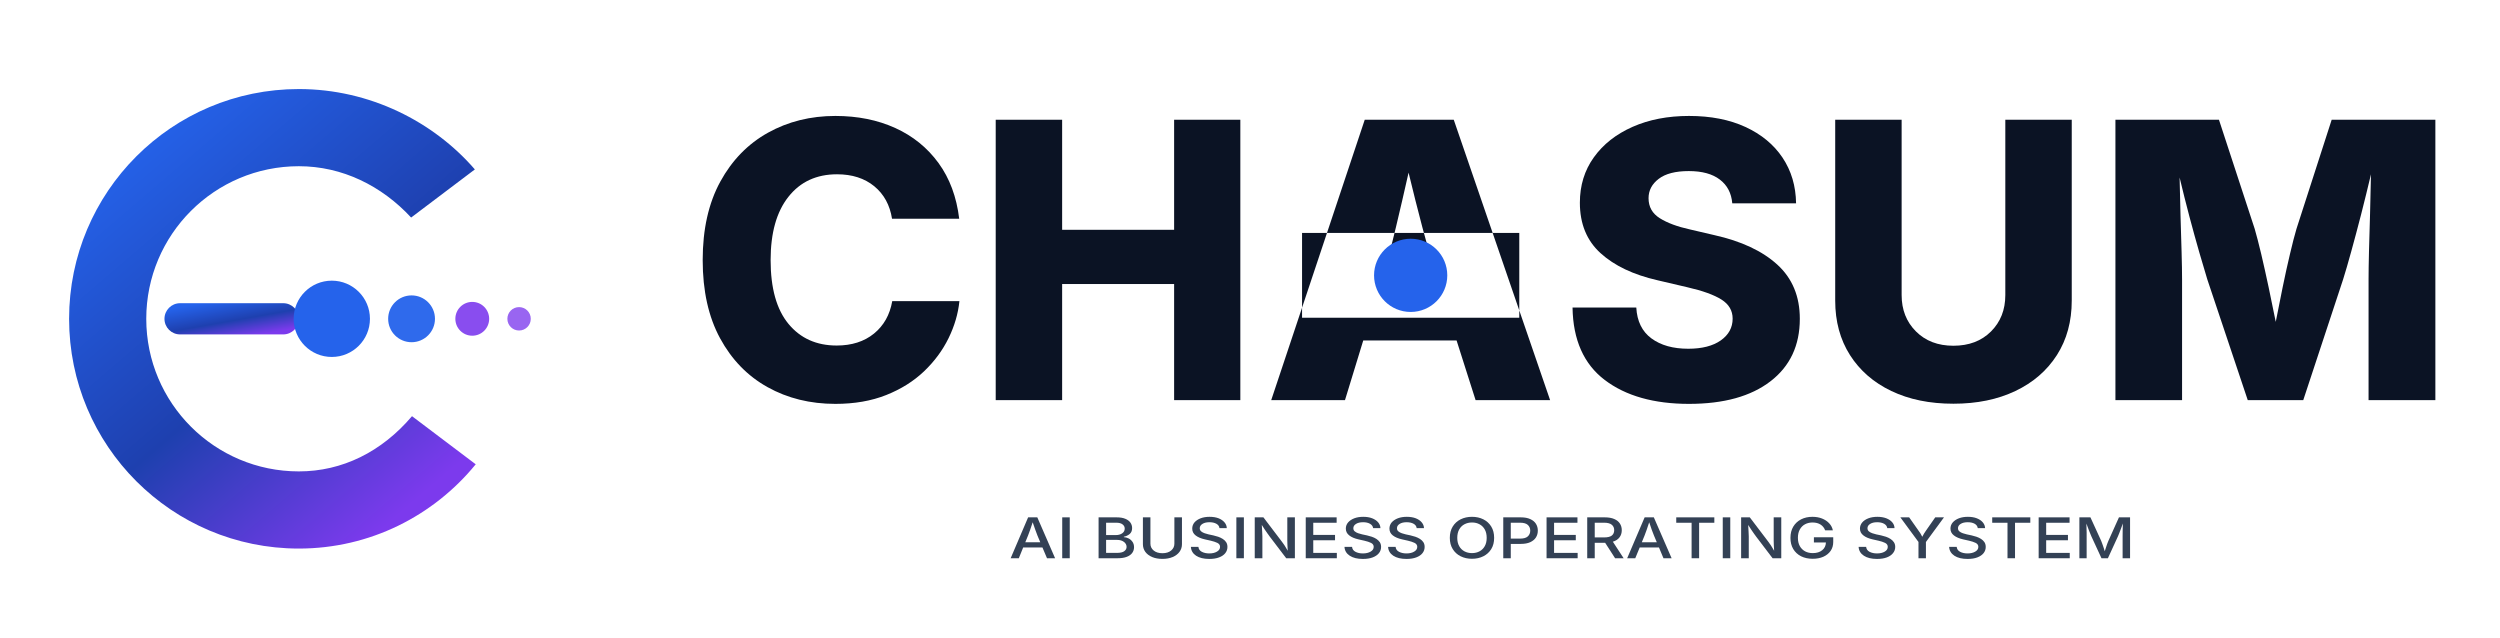
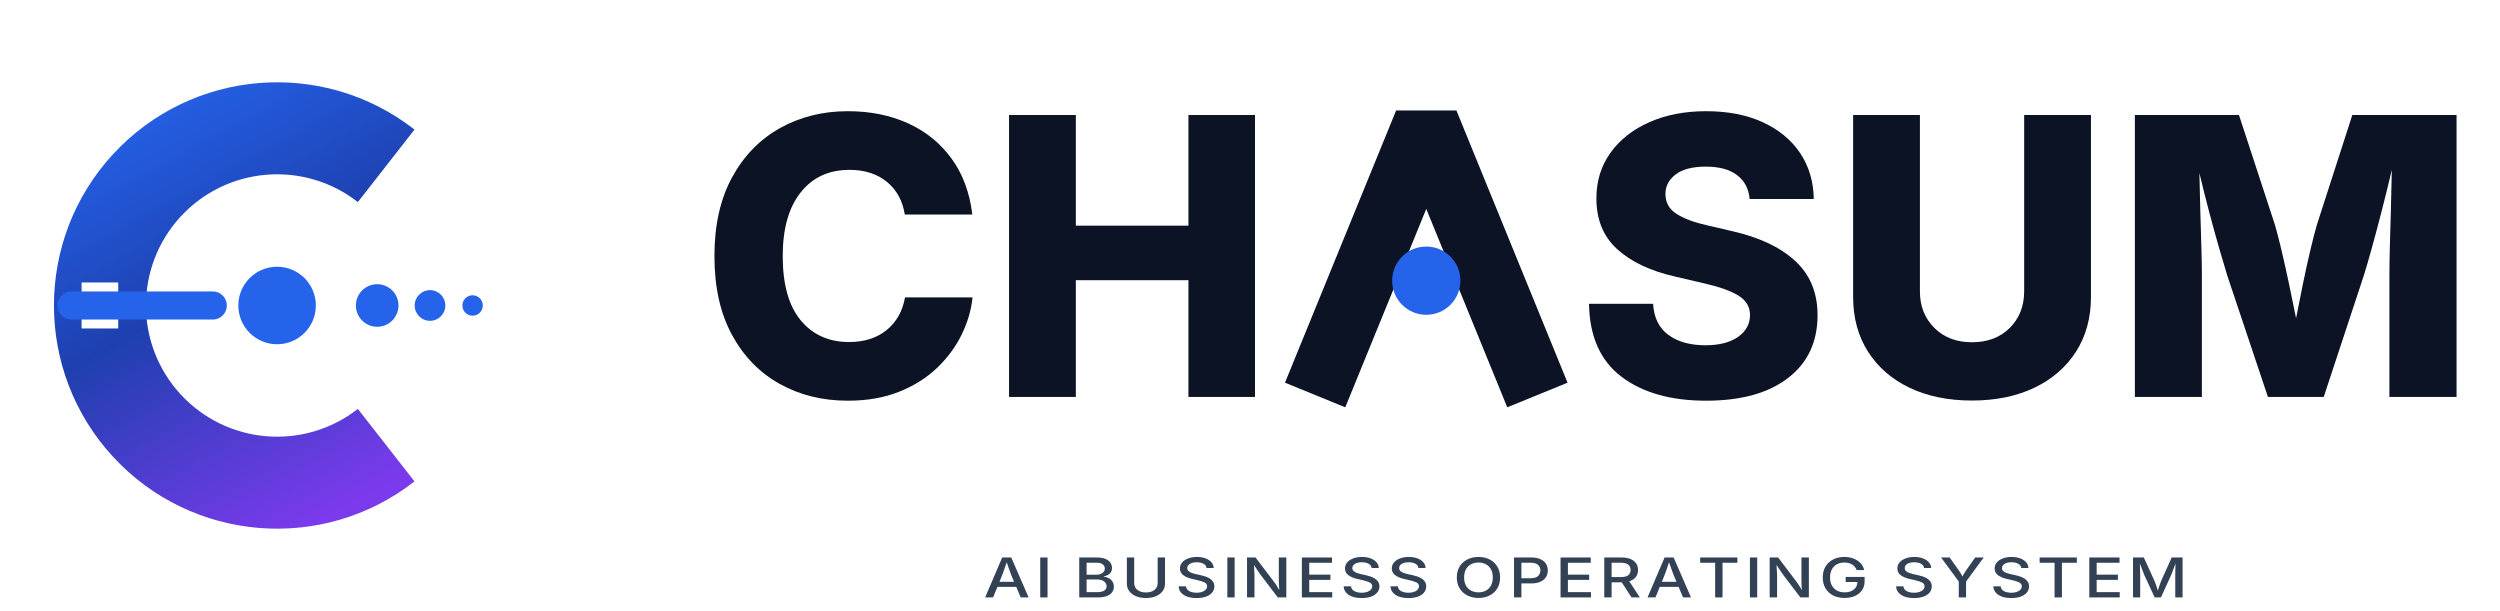
- <svg xmlns="http://www.w3.org/2000/svg" viewBox="0 0 467.038 119.117" fill="none" role="img" aria-label="Chasum — AI Business Operating System">
-   <g transform="translate(4 7.72793)">
-     <svg width="103.661" height="103.661" viewBox="0 0 64 64">
+ <svg xmlns="http://www.w3.org/2000/svg" viewBox="0 0 464.5 113.52" fill="none" role="img" aria-label="Chasum — AI Business Operating System">
+   <g transform="translate(4 6.11)">
+     <svg width="107.63" height="101.3" viewBox="0 0 68 64">
      <defs>
-         <linearGradient id="f-c" x1="18%" y1="8%" x2="82%" y2="92%">
+         <linearGradient id="md-c" x1="28%" y1="0%" x2="72%" y2="100%">
          <stop offset="0%" stop-color="#2563EB" />
-           <stop offset="55%" stop-color="#1E40AF" />
-           <stop offset="100%" stop-color="#7C3AED" />
-         </linearGradient>
-         <linearGradient id="f-spark" x1="20%" y1="10%" x2="80%" y2="90%">
-           <stop offset="0%" stop-color="#2563EB" />
+           <stop offset="45%" stop-color="#1E40AF" />
          <stop offset="100%" stop-color="#7C3AED" />
        </linearGradient>
      </defs>
-       <path fill="url(#f-c)" fill-rule="evenodd" d="M32 5.5C17.36 5.5 5.5 17.36 5.5 32S17.36 58.5 32 58.5c8.2 0 15.55-3.78 20.4-9.72l-7.35-5.55C41.55 47.35 37 49.6 32 49.6c-9.72 0-17.6-7.88-17.6-17.6S22.28 14.4 32 14.4c5 0 9.55 2.25 12.95 5.92l7.35-5.55C47.55 9.28 40.2 5.5 32 5.5z" />
-       <rect x="16.5" y="30.2" width="15.5" height="3.6" rx="1.8" fill="url(#f-c)" />
-       <circle cx="35.8" cy="32" r="4.4" fill="#2563EB" />
-       <circle cx="45" cy="32" r="2.7" fill="#2563EB" opacity="0.95" />
-       <circle cx="52" cy="32" r="1.95" fill="#7C3AED" opacity="0.9" />
-       <circle cx="57.4" cy="32" r="1.35" fill="#7C3AED" opacity="0.78" />
+       <path fill="url(#md-c)" fill-rule="evenodd" d="M 46.13 11.35 A 26.2 26.2 0 1 0 46.13 52.65 L 39.48 44.14 A 15.4 15.4 0 1 1 39.48 19.86 Z M 7.05 29.3 H 11.35 V 34.7 H 7.05 Z" />
+       <rect x="4.2" y="30.35" width="19.9" height="3.3" rx="1.65" fill="#2563EB" />
+       <circle cx="30" cy="32" r="4.55" fill="#2563EB" />
+       <circle cx="41.75" cy="32" r="2.5" fill="#2563EB" />
+       <circle cx="47.95" cy="32" r="1.8" fill="#2563EB" />
+       <circle cx="52.95" cy="32" r="1.2" fill="#2563EB" />
    </svg>
  </g>
-   <g transform="translate(128.3936 5)">
+   <g transform="translate(129.86 4)">
    <g transform="translate(0 69.75)">
      <path fill="#0B1324" d="M27.67 0.70Q20.60 0.70 14.99-2.43Q9.39-5.55 6.13-11.55Q2.88-17.54 2.88-26.16Q2.88-34.80 6.17-40.82Q9.46-46.83 15.08-49.96Q20.71-53.09 27.67-53.09Q33.89-53.09 38.85-50.84Q43.80-48.59 46.93-44.30Q50.06-40.01 50.80-33.89L38.25-33.89Q37.65-37.72 34.93-39.96Q32.20-42.19 27.98-42.19Q22.22-42.19 18.90-37.99Q15.57-33.79 15.57-26.16Q15.57-18.28 18.91-14.24Q22.25-10.20 27.91-10.20Q32.13-10.20 34.88-12.43Q37.62-14.66 38.29-18.49L50.84-18.49Q50.48-14.98 48.81-11.57Q47.14-8.16 44.23-5.38Q41.31-2.60 37.16-0.95Q33.01 0.70 27.67 0.70" />
      <path fill="#0B1324" d="M70.03 0L57.62 0L57.62-52.38L70.03-52.38L70.03-31.82L90.95-31.82L90.95-52.38L103.32-52.38L103.32 0L90.95 0L90.95-21.69L70.03-21.69" />
-       <path fill="#0B1324" fill-rule="evenodd" d="M122.87 0L109.09 0L126.56-52.38L143.19-52.38L161.19 0L147.27 0L143.72-11.14L126.28-11.14L122.87 0M129.90-22.89L129.20-20.64L140.70-20.64L139.99-22.89Q138.62-27.39 137.32-32.31Q136.02-37.23 134.75-42.50Q133.56-37.20 132.38-32.27Q131.20-27.35 129.90-22.89 M114.85 -31.231 H155.431 V-15.391 H114.85 Z" />
+       <path d="M114.49 -0.36 L135.14 -50.94 L155.79 -0.36" fill="none" stroke="#0B1324" stroke-width="12.1" stroke-linejoin="miter" stroke-miterlimit="1.8" stroke-linecap="butt" />
+       <circle cx="135.14" cy="-21.6" r="6.34" fill="#2563EB" />
      <path fill="#0B1324" d="M187.14 0.70Q177.29 0.70 171.40-3.76Q165.52-8.23 165.38-17.30L177.29-17.30Q177.50-13.46 180.12-11.53Q182.74-9.60 187-9.60Q190.86-9.60 193.08-11.16Q195.29-12.73 195.29-15.22Q195.29-17.47 193.20-18.79Q191.11-20.11 186.82-21.09L181.27-22.39Q174.48-23.94 170.61-27.46Q166.75-30.97 166.75-36.88Q166.75-41.73 169.37-45.37Q171.98-49.01 176.59-51.05Q181.20-53.09 187.14-53.09Q193.22-53.09 197.68-51.03Q202.15-48.97 204.61-45.30Q207.07-41.62 207.14-36.77L195.22-36.77Q194.98-39.62 192.90-41.20Q190.83-42.79 187.10-42.79Q183.38-42.79 181.48-41.34Q179.58-39.90 179.58-37.72Q179.58-35.30 181.69-33.98Q183.80-32.66 187.31-31.89L191.85-30.83Q199.44-29.14 203.64-25.31Q207.84-21.48 207.84-15.19Q207.84-7.73 202.36-3.52Q196.88 0.70 187.14 0.70" />
      <path fill="#0B1324" d="M236.53 0.67Q229.89 0.67 224.93-1.71Q219.97-4.08 217.21-8.42Q214.45-12.76 214.45-18.60L214.45-52.38L226.86-52.38L226.86-19.62Q226.86-15.50 229.54-12.83Q232.21-10.16 236.53-10.16Q240.89-10.16 243.56-12.83Q246.23-15.50 246.23-19.62L246.23-52.38L258.64-52.38L258.64-18.60Q258.64-12.76 255.87-8.42Q253.09-4.08 248.12-1.71Q243.14 0.67 236.53 0.67" />
      <path fill="#0B1324" d="M279.25 0L266.80 0L266.80-52.38L286.14-52.38L292.82-31.99Q293.34-30.20 294.03-27.32Q294.71-24.43 295.42-21.09Q296.12-17.75 296.75-14.62Q297.35-17.75 298.04-21.08Q298.72-24.40 299.41-27.30Q300.09-30.20 300.62-31.99L307.20-52.38L326.57-52.38L326.57 0L314.09 0L314.09-22.57Q314.09-24.57 314.17-27.83Q314.26-31.08 314.37-34.87Q314.47-38.67 314.54-42.19Q313.66-38.46 312.70-34.70Q311.73-30.94 310.85-27.76Q309.97-24.57 309.34-22.57L301.89 0L291.52 0L283.96-22.57Q283.36-24.50 282.48-27.56Q281.60-30.62 280.63-34.26Q279.67-37.90 278.79-41.59Q278.86-38.14 278.96-34.49Q279.07-30.83 279.16-27.69Q279.25-24.54 279.25-22.57" />
-       <circle cx="135.141" cy="-23.311" r="6.84" fill="#2563EB" />
    </g>
-     <g transform="translate(0 89.11719)">
-       <g transform="translate(60.09873 0) scale(1.2 1)">
-         <g transform="translate(0 10.17188)">
-           <path fill="#334155" d="M1.53 0L0.26 0L2.98-7.64L4.41-7.64L7.18 0L5.92 0L5.21-2.01L2.21-2.01L1.53 0M2.97-4.25L2.54-2.99L4.87-2.99L4.43-4.25Q4.28-4.71 4.10-5.31Q3.92-5.91 3.69-6.72Q3.47-5.90 3.29-5.29Q3.11-4.69 2.97-4.25" />
-           <path fill="#334155" d="M8.29-7.64L9.46-7.64L9.46 0L8.29 0" />
-           <path fill="#334155" d="" />
-           <path fill="#334155" d="M16.89 0L13.95 0L13.95-7.64L16.77-7.64Q17.58-7.64 18.11-7.37Q18.64-7.11 18.91-6.65Q19.17-6.20 19.17-5.63Q19.17-4.92 18.79-4.53Q18.41-4.15 17.88-4.02L17.88-3.94Q18.26-3.92 18.63-3.70Q18.99-3.48 19.23-3.06Q19.47-2.65 19.47-2.06Q19.47-1.47 19.19-1Q18.92-0.54 18.35-0.27Q17.78 0 16.89 0M15.12-3.43L15.12-1L16.77-1Q17.60-1 17.95-1.32Q18.31-1.64 18.31-2.12Q18.31-2.66 17.91-3.04Q17.50-3.43 16.82-3.43L15.12-3.43M15.12-6.64L15.12-4.33L16.65-4.33Q17.23-4.33 17.63-4.66Q18.02-4.99 18.02-5.54Q18.02-6.01 17.69-6.32Q17.36-6.64 16.68-6.64" />
-           <path fill="#334155" d="M23.89 0.12Q22.97 0.12 22.28-0.23Q21.60-0.58 21.22-1.20Q20.85-1.83 20.85-2.62L20.85-7.64L22.02-7.64L22.02-2.72Q22.02-1.95 22.52-1.45Q23.03-0.94 23.89-0.94Q24.75-0.94 25.25-1.45Q25.75-1.95 25.75-2.72L25.75-7.64L26.93-7.64L26.93-2.62Q26.93-1.83 26.55-1.20Q26.17-0.58 25.49-0.23Q24.80 0.12 23.89 0.12" />
-           <path fill="#334155" d="M31.18 0.13Q29.90 0.13 29.13-0.47Q28.37-1.08 28.32-2.12L29.49-2.12Q29.54-1.50 30.03-1.20Q30.52-0.90 31.18-0.90Q31.91-0.90 32.38-1.24Q32.86-1.57 32.86-2.13Q32.86-2.62 32.44-2.87Q32.02-3.11 31.41-3.28L30.52-3.52Q29.58-3.77 29.05-4.27Q28.53-4.76 28.53-5.54Q28.53-6.20 28.88-6.70Q29.24-7.19 29.85-7.47Q30.46-7.74 31.23-7.74Q32.02-7.74 32.62-7.47Q33.21-7.19 33.55-6.71Q33.89-6.23 33.91-5.63L32.77-5.63Q32.72-6.15 32.29-6.44Q31.86-6.73 31.21-6.73Q30.52-6.73 30.11-6.41Q29.70-6.10 29.70-5.61Q29.70-5.24 29.92-5.02Q30.14-4.80 30.46-4.67Q30.78-4.54 31.07-4.46L31.81-4.27Q32.18-4.17 32.56-4.02Q32.95-3.86 33.28-3.61Q33.61-3.36 33.81-3Q34.01-2.63 34.01-2.11Q34.01-1.47 33.68-0.96Q33.35-0.45 32.71-0.16Q32.08 0.13 31.18 0.13" />
-           <path fill="#334155" d="M35.40-7.64L36.57-7.64L36.57 0L35.40 0" />
-           <path fill="#334155" d="M39.45 0L38.26 0L38.26-7.64L39.61-7.64L42.49-3.09Q42.67-2.80 42.91-2.38Q43.15-1.95 43.40-1.40Q43.36-1.95 43.35-2.46Q43.33-2.96 43.33-3.29L43.33-7.64L44.51-7.64L44.51 0L43.16 0L40.58-4.07Q40.39-4.37 40.22-4.67Q40.05-4.96 39.84-5.33Q39.64-5.71 39.36-6.22Q39.40-5.50 39.42-4.94Q39.45-4.37 39.45-4.08" />
-           <path fill="#334155" d="M51.04 0L46.20 0L46.20-7.64L51.01-7.64L51.01-6.63L47.37-6.63L47.37-4.36L50.76-4.36L50.76-3.36L47.37-3.36L47.37-1L51.04-1" />
-           <path fill="#334155" d="M55.10 0.13Q53.81 0.13 53.05-0.47Q52.28-1.08 52.23-2.12L53.41-2.12Q53.46-1.50 53.95-1.20Q54.43-0.90 55.09-0.90Q55.82-0.90 56.30-1.24Q56.78-1.57 56.78-2.13Q56.78-2.62 56.36-2.87Q55.94-3.11 55.32-3.28L54.43-3.52Q53.49-3.77 52.97-4.27Q52.44-4.76 52.44-5.54Q52.44-6.20 52.80-6.70Q53.16-7.19 53.77-7.47Q54.38-7.74 55.15-7.74Q55.94-7.74 56.53-7.47Q57.13-7.19 57.47-6.71Q57.81-6.23 57.83-5.63L56.69-5.63Q56.63-6.15 56.20-6.44Q55.78-6.73 55.13-6.73Q54.43-6.73 54.02-6.41Q53.61-6.10 53.61-5.61Q53.61-5.24 53.83-5.02Q54.05-4.80 54.37-4.67Q54.69-4.54 54.99-4.46L55.73-4.27Q56.09-4.17 56.48-4.02Q56.87-3.86 57.20-3.61Q57.52-3.36 57.73-3Q57.93-2.63 57.93-2.11Q57.93-1.47 57.60-0.96Q57.26-0.45 56.63-0.16Q56 0.13 55.10 0.13" />
-           <path fill="#334155" d="M61.88 0.13Q60.60 0.13 59.83-0.47Q59.07-1.08 59.02-2.12L60.19-2.12Q60.24-1.50 60.73-1.20Q61.22-0.90 61.88-0.90Q62.61-0.90 63.08-1.24Q63.56-1.57 63.56-2.13Q63.56-2.62 63.14-2.87Q62.72-3.11 62.11-3.28L61.22-3.52Q60.28-3.77 59.75-4.27Q59.23-4.76 59.23-5.54Q59.23-6.20 59.58-6.70Q59.94-7.19 60.55-7.47Q61.16-7.74 61.93-7.74Q62.72-7.74 63.32-7.47Q63.91-7.19 64.25-6.71Q64.59-6.23 64.61-5.63L63.47-5.63Q63.42-6.15 62.99-6.44Q62.56-6.73 61.91-6.73Q61.22-6.73 60.81-6.41Q60.40-6.10 60.40-5.61Q60.40-5.24 60.62-5.02Q60.84-4.80 61.16-4.67Q61.48-4.54 61.77-4.46L62.51-4.27Q62.88-4.17 63.26-4.02Q63.65-3.86 63.98-3.61Q64.31-3.36 64.51-3Q64.71-2.63 64.71-2.11Q64.71-1.47 64.38-0.96Q64.05-0.45 63.41-0.16Q62.78 0.13 61.88 0.13" />
-           <path fill="#334155" d="" />
-           <path fill="#334155" d="M72.08 0.10Q71.10 0.10 70.31-0.37Q69.53-0.84 69.08-1.72Q68.63-2.59 68.63-3.81Q68.63-5.04 69.08-5.92Q69.53-6.80 70.31-7.27Q71.10-7.74 72.08-7.74Q73.07-7.74 73.85-7.27Q74.63-6.80 75.08-5.92Q75.53-5.04 75.53-3.81Q75.53-2.59 75.08-1.71Q74.63-0.84 73.85-0.37Q73.07 0.10 72.08 0.10M72.08-0.96Q72.74-0.96 73.25-1.29Q73.77-1.62 74.07-2.26Q74.37-2.89 74.37-3.81Q74.37-4.74 74.07-5.38Q73.77-6.02 73.25-6.35Q72.74-6.68 72.08-6.68Q71.43-6.68 70.91-6.35Q70.39-6.02 70.09-5.38Q69.79-4.74 69.79-3.81Q69.79-2.89 70.09-2.26Q70.39-1.62 70.91-1.29Q71.43-0.96 72.08-0.96" />
-           <path fill="#334155" d="M78.12 0L76.95 0L76.95-7.64L79.69-7.64Q80.57-7.64 81.16-7.31Q81.75-6.99 82.04-6.43Q82.33-5.87 82.33-5.16Q82.33-4.45 82.04-3.89Q81.74-3.33 81.15-3Q80.56-2.68 79.68-2.68L78.12-2.68L78.12 0M78.12-6.64L78.12-3.67L79.57-3.67Q80.41-3.67 80.78-4.09Q81.15-4.51 81.15-5.16Q81.15-5.80 80.78-6.22Q80.41-6.64 79.55-6.64" />
-           <path fill="#334155" d="M88.53 0L83.69 0L83.69-7.64L88.50-7.64L88.50-6.63L84.86-6.63L84.86-4.36L88.24-4.36L88.24-3.36L84.86-3.36L84.86-1L88.53-1" />
-           <path fill="#334155" d="M91.19 0L90.02 0L90.02-7.64L92.76-7.64Q93.64-7.64 94.23-7.33Q94.82-7.02 95.11-6.48Q95.40-5.94 95.40-5.24Q95.40-4.47 95.05-3.91Q94.71-3.35 94.01-3.09L95.69 0L94.36 0L92.81-2.89Q92.78-2.89 92.75-2.89L91.19-2.89L91.19 0M91.19-6.64L91.19-3.89L92.63-3.89Q93.47-3.89 93.85-4.24Q94.22-4.60 94.22-5.24Q94.22-5.89 93.84-6.26Q93.47-6.64 92.62-6.64" />
-           <path fill="#334155" d="M97.50 0L96.24 0L98.96-7.64L100.39-7.64L103.16 0L101.89 0L101.19-2.01L98.19-2.01L97.50 0M98.95-4.25L98.52-2.99L100.85-2.99L100.41-4.25Q100.25-4.71 100.07-5.31Q99.89-5.91 99.67-6.72Q99.44-5.90 99.27-5.29Q99.09-4.69 98.95-4.25" />
-           <path fill="#334155" d="M106.27-6.63L103.88-6.63L103.88-7.64L109.81-7.64L109.81-6.63L107.44-6.63L107.44 0L106.27 0" />
-           <path fill="#334155" d="M111.12-7.64L112.29-7.64L112.29 0L111.12 0" />
-           <path fill="#334155" d="M115.17 0L113.98 0L113.98-7.64L115.33-7.64L118.21-3.09Q118.39-2.80 118.63-2.38Q118.87-1.95 119.12-1.40Q119.08-1.95 119.07-2.46Q119.05-2.96 119.05-3.29L119.05-7.64L120.23-7.64L120.23 0L118.88 0L116.30-4.07Q116.11-4.37 115.94-4.67Q115.77-4.96 115.56-5.33Q115.36-5.71 115.08-6.22Q115.12-5.50 115.14-4.94Q115.17-4.37 115.17-4.08" />
-           <path fill="#334155" d="M125.13 0.10Q124.10 0.10 123.31-0.37Q122.53-0.85 122.09-1.73Q121.66-2.60 121.66-3.81Q121.66-5.03 122.10-5.91Q122.54-6.79 123.32-7.27Q124.09-7.74 125.08-7.74Q125.91-7.74 126.58-7.42Q127.25-7.10 127.69-6.53Q128.13-5.97 128.26-5.22L127.06-5.22Q126.85-5.90 126.35-6.29Q125.85-6.68 125.09-6.68Q124.45-6.68 123.93-6.35Q123.42-6.02 123.12-5.38Q122.82-4.74 122.82-3.82Q122.82-2.90 123.12-2.26Q123.42-1.63 123.94-1.29Q124.46-0.96 125.14-0.96Q126.05-0.96 126.60-1.50Q127.16-2.04 127.18-2.95L125.31-2.95L125.31-3.92L128.32-3.92L128.32-3.04Q128.32-2.08 127.91-1.37Q127.50-0.67 126.78-0.28Q126.06 0.10 125.13 0.10" />
-           <path fill="#334155" d="" />
-           <path fill="#334155" d="M135.14 0.13Q133.85 0.13 133.09-0.47Q132.32-1.08 132.27-2.12L133.44-2.12Q133.50-1.50 133.98-1.20Q134.47-0.90 135.13-0.90Q135.86-0.90 136.34-1.24Q136.81-1.57 136.81-2.13Q136.81-2.62 136.39-2.87Q135.98-3.11 135.36-3.28L134.47-3.52Q133.53-3.77 133.01-4.27Q132.48-4.76 132.48-5.54Q132.48-6.20 132.84-6.70Q133.19-7.19 133.81-7.47Q134.42-7.74 135.19-7.74Q135.97-7.74 136.57-7.47Q137.17-7.19 137.51-6.71Q137.85-6.23 137.86-5.63L136.73-5.63Q136.67-6.15 136.24-6.44Q135.81-6.73 135.16-6.73Q134.47-6.73 134.06-6.41Q133.65-6.10 133.65-5.61Q133.65-5.24 133.87-5.02Q134.09-4.80 134.41-4.67Q134.73-4.54 135.02-4.46L135.77-4.27Q136.13-4.17 136.52-4.02Q136.91-3.86 137.23-3.61Q137.56-3.36 137.76-3Q137.97-2.63 137.97-2.11Q137.97-1.47 137.63-0.96Q137.30-0.45 136.67-0.16Q136.03 0.13 135.14 0.13" />
-           <path fill="#334155" d="M142.75 0L141.59 0L141.59-3.04L138.77-7.64L140.14-7.64L141.57-5.20Q141.75-4.90 141.90-4.63Q142.04-4.35 142.18-4.01Q142.32-4.36 142.47-4.64Q142.61-4.91 142.78-5.20L144.20-7.64L145.56-7.64L142.75-3.04" />
-           <path fill="#334155" d="M149.23 0.13Q147.94 0.13 147.18-0.47Q146.42-1.08 146.36-2.12L147.54-2.12Q147.59-1.50 148.08-1.20Q148.56-0.90 149.23-0.90Q149.95-0.90 150.43-1.24Q150.91-1.57 150.91-2.13Q150.91-2.62 150.49-2.87Q150.07-3.11 149.46-3.28L148.56-3.52Q147.63-3.77 147.10-4.27Q146.57-4.76 146.57-5.54Q146.57-6.20 146.93-6.70Q147.29-7.19 147.90-7.47Q148.51-7.74 149.28-7.74Q150.07-7.74 150.66-7.47Q151.26-7.19 151.60-6.71Q151.94-6.23 151.96-5.63L150.82-5.63Q150.76-6.15 150.34-6.44Q149.91-6.73 149.26-6.73Q148.56-6.73 148.15-6.41Q147.74-6.10 147.74-5.61Q147.74-5.24 147.96-5.02Q148.18-4.80 148.50-4.67Q148.83-4.54 149.12-4.46L149.86-4.27Q150.22-4.17 150.61-4.02Q151-3.86 151.33-3.61Q151.66-3.36 151.86-3Q152.06-2.63 152.06-2.11Q152.06-1.47 151.73-0.96Q151.39-0.45 150.76-0.16Q150.13 0.13 149.23 0.13" />
-           <path fill="#334155" d="M155.45-6.63L153.07-6.63L153.07-7.64L159-7.64L159-6.63L156.62-6.63L156.62 0L155.45 0" />
-           <path fill="#334155" d="M165.14 0L160.30 0L160.30-7.64L165.11-7.64L165.11-6.63L161.47-6.63L161.47-4.36L164.86-4.36L164.86-3.36L161.47-3.36L161.47-1L165.14-1" />
-           <path fill="#334155" d="M167.77 0L166.64 0L166.64-7.64L168.36-7.64L170.03-3.26Q170.10-3.05 170.20-2.72Q170.30-2.40 170.40-2.03Q170.50-1.65 170.59-1.30Q170.68-1.64 170.78-2.01Q170.89-2.39 170.98-2.72Q171.08-3.05 171.16-3.26L172.80-7.64L174.53-7.64L174.53 0L173.37 0L173.37-4.11Q173.37-4.53 173.38-5.20Q173.39-5.86 173.41-6.50Q173.28-6.03 173.13-5.58Q172.99-5.12 172.86-4.73Q172.73-4.35 172.65-4.11L171.08 0L170.08 0L168.50-4.11Q168.36-4.46 168.16-5.11Q167.95-5.77 167.73-6.48Q167.74-6.08 167.75-5.64Q167.76-5.20 167.77-4.80Q167.77-4.40 167.77-4.11" />
-         </g>
+     <g transform="translate(52.88 97.12) scale(1.2 1)">
+       <g transform="translate(0 9.88)">
+         <path fill="#334155" d="M1.48 0L0.25 0L2.89-7.42L4.29-7.42L6.98 0L5.75 0L5.07-1.96L2.15-1.96L1.48 0M2.88-4.13L2.47-2.90L4.73-2.90L4.30-4.13Q4.15-4.57 3.98-5.16Q3.81-5.74 3.59-6.53Q3.37-5.73 3.19-5.14Q3.02-4.55 2.88-4.13" />
+         <path fill="#334155" d="M8.78-7.42L9.91-7.42L9.91 0L8.78 0" />
+         <path fill="#334155" d="" />
+         <path fill="#334155" d="M17.68 0L14.82 0L14.82-7.42L17.56-7.42Q18.35-7.42 18.86-7.16Q19.38-6.90 19.64-6.46Q19.89-6.02 19.89-5.47Q19.89-4.78 19.53-4.41Q19.16-4.03 18.64-3.90L18.64-3.83Q19.01-3.81 19.37-3.59Q19.72-3.38 19.95-2.97Q20.18-2.57 20.18-2Q20.18-1.43 19.92-0.98Q19.65-0.52 19.10-0.26Q18.54 0 17.68 0M15.96-3.33L15.96-0.98L17.56-0.98Q18.37-0.98 18.71-1.28Q19.06-1.59 19.06-2.06Q19.06-2.58 18.67-2.96Q18.28-3.33 17.61-3.33L15.96-3.33M15.96-6.45L15.96-4.21L17.45-4.21Q18.01-4.21 18.40-4.53Q18.78-4.85 18.78-5.38Q18.78-5.84 18.46-6.14Q18.14-6.45 17.48-6.45" />
+         <path fill="#334155" d="M25.15 0.11Q24.26 0.11 23.59-0.23Q22.93-0.57 22.56-1.17Q22.19-1.77 22.19-2.55L22.19-7.42L23.33-7.42L23.33-2.64Q23.33-1.89 23.82-1.40Q24.31-0.92 25.15-0.92Q25.99-0.92 26.47-1.40Q26.96-1.89 26.96-2.64L26.96-7.42L28.10-7.42L28.10-2.55Q28.10-1.77 27.73-1.17Q27.36-0.57 26.70-0.23Q26.04 0.11 25.15 0.11" />
+         <path fill="#334155" d="M32.99 0.12Q31.74 0.12 31-0.46Q30.25-1.05 30.21-2.06L31.35-2.06Q31.40-1.45 31.87-1.16Q32.34-0.87 32.98-0.87Q33.69-0.87 34.15-1.20Q34.62-1.53 34.62-2.07Q34.62-2.55 34.21-2.79Q33.81-3.02 33.21-3.18L32.34-3.42Q31.43-3.67 30.92-4.14Q30.41-4.62 30.41-5.38Q30.41-6.03 30.76-6.51Q31.10-6.99 31.70-7.25Q32.29-7.52 33.04-7.52Q33.80-7.52 34.38-7.25Q34.96-6.99 35.29-6.52Q35.62-6.06 35.64-5.47L34.53-5.47Q34.48-5.98 34.06-6.26Q33.65-6.53 33.01-6.53Q32.34-6.53 31.94-6.23Q31.54-5.92 31.54-5.45Q31.54-5.10 31.76-4.88Q31.97-4.66 32.28-4.53Q32.60-4.41 32.88-4.33L33.60-4.14Q33.96-4.05 34.33-3.90Q34.71-3.75 35.03-3.51Q35.34-3.27 35.54-2.91Q35.74-2.55 35.74-2.05Q35.74-1.42 35.41-0.93Q35.09-0.44 34.48-0.16Q33.86 0.12 32.99 0.12" />
+         <path fill="#334155" d="M37.75-7.42L38.88-7.42L38.88 0L37.75 0" />
+         <path fill="#334155" d="M41.95 0L40.80 0L40.80-7.42L42.11-7.42L44.91-3Q45.08-2.72 45.32-2.31Q45.55-1.89 45.80-1.36Q45.76-1.90 45.74-2.39Q45.72-2.88 45.72-3.20L45.72-7.42L46.88-7.42L46.88 0L45.56 0L43.06-3.95Q42.87-4.24 42.70-4.53Q42.54-4.82 42.34-5.18Q42.14-5.54 41.87-6.04Q41.90-5.34 41.93-4.80Q41.95-4.25 41.95-3.96" />
+         <path fill="#334155" d="M53.99 0L49.29 0L49.29-7.42L53.96-7.42L53.96-6.44L50.43-6.44L50.43-4.23L53.71-4.23L53.71-3.26L50.43-3.26L50.43-0.98L53.99-0.98" />
+         <path fill="#334155" d="M58.55 0.12Q57.30 0.12 56.55-0.46Q55.81-1.05 55.76-2.06L56.90-2.06Q56.95-1.45 57.43-1.16Q57.90-0.87 58.54-0.87Q59.25-0.87 59.71-1.20Q60.18-1.53 60.18-2.07Q60.18-2.55 59.77-2.79Q59.36-3.02 58.77-3.18L57.90-3.42Q56.99-3.67 56.48-4.14Q55.97-4.62 55.97-5.38Q55.97-6.03 56.31-6.51Q56.66-6.99 57.25-7.25Q57.85-7.52 58.60-7.52Q59.36-7.52 59.94-7.25Q60.52-6.99 60.85-6.52Q61.18-6.06 61.20-5.47L60.09-5.47Q60.04-5.98 59.62-6.26Q59.20-6.53 58.57-6.53Q57.90-6.53 57.50-6.23Q57.10-5.92 57.10-5.45Q57.10-5.10 57.32-4.88Q57.53-4.66 57.84-4.53Q58.15-4.41 58.44-4.33L59.16-4.14Q59.51-4.05 59.89-3.90Q60.26-3.75 60.58-3.51Q60.90-3.27 61.10-2.91Q61.30-2.55 61.30-2.05Q61.30-1.42 60.97-0.93Q60.65-0.44 60.03-0.16Q59.42 0.12 58.55 0.12" />
+         <path fill="#334155" d="M65.79 0.12Q64.54 0.12 63.80-0.46Q63.06-1.05 63.01-2.06L64.15-2.06Q64.20-1.45 64.67-1.16Q65.15-0.87 65.79-0.87Q66.50-0.87 66.96-1.20Q67.42-1.53 67.42-2.07Q67.42-2.55 67.02-2.79Q66.61-3.02 66.01-3.18L65.15-3.42Q64.24-3.67 63.73-4.14Q63.21-4.62 63.21-5.38Q63.21-6.03 63.56-6.51Q63.91-6.99 64.50-7.25Q65.10-7.52 65.84-7.52Q66.61-7.52 67.19-7.25Q67.77-6.99 68.10-6.52Q68.43-6.06 68.44-5.47L67.34-5.47Q67.28-5.98 66.87-6.26Q66.45-6.53 65.82-6.53Q65.15-6.53 64.75-6.23Q64.35-5.92 64.35-5.45Q64.35-5.10 64.56-4.88Q64.78-4.66 65.09-4.53Q65.40-4.41 65.68-4.33L66.41-4.14Q66.76-4.05 67.14-3.90Q67.51-3.75 67.83-3.51Q68.15-3.27 68.35-2.91Q68.54-2.55 68.54-2.05Q68.54-1.42 68.22-0.93Q67.90-0.44 67.28-0.16Q66.67 0.12 65.79 0.12" />
+         <path fill="#334155" d="" />
+         <path fill="#334155" d="M76.64 0.10Q75.68 0.10 74.92-0.36Q74.16-0.82 73.72-1.67Q73.28-2.52 73.28-3.71Q73.28-4.90 73.72-5.75Q74.16-6.60 74.92-7.06Q75.68-7.52 76.64-7.52Q77.60-7.52 78.35-7.06Q79.11-6.60 79.54-5.75Q79.98-4.90 79.98-3.71Q79.98-2.52 79.54-1.67Q79.11-0.81 78.35-0.36Q77.60 0.10 76.64 0.10M76.64-0.94Q77.27-0.94 77.77-1.26Q78.27-1.57 78.56-2.19Q78.85-2.81 78.85-3.71Q78.85-4.61 78.56-5.23Q78.27-5.85 77.77-6.17Q77.27-6.48 76.64-6.48Q76-6.48 75.50-6.17Q74.99-5.85 74.70-5.23Q74.41-4.61 74.41-3.71Q74.41-2.81 74.70-2.19Q74.99-1.57 75.50-1.26Q76-0.94 76.64-0.94" />
+         <path fill="#334155" d="M83.28 0L82.14 0L82.14-7.42L84.80-7.42Q85.66-7.42 86.23-7.10Q86.81-6.79 87.09-6.24Q87.37-5.70 87.37-5.01Q87.37-4.32 87.09-3.78Q86.80-3.23 86.23-2.92Q85.66-2.60 84.79-2.60L83.28-2.60L83.28 0M83.28-6.45L83.28-3.56L84.68-3.56Q85.50-3.56 85.86-3.97Q86.22-4.38 86.22-5.01Q86.22-5.64 85.86-6.04Q85.50-6.45 84.67-6.45" />
+         <path fill="#334155" d="M94.05 0L89.34 0L89.34-7.42L94.02-7.42L94.02-6.44L90.48-6.44L90.48-4.23L93.77-4.23L93.77-3.26L90.48-3.26L90.48-0.98L94.05-0.98" />
+         <path fill="#334155" d="M97.25 0L96.11 0L96.11-7.42L98.77-7.42Q99.63-7.42 100.20-7.12Q100.77-6.82 101.06-6.30Q101.34-5.77 101.34-5.09Q101.34-4.34 101-3.80Q100.66-3.25 99.98-3L101.62 0L100.33 0L98.82-2.80Q98.79-2.80 98.76-2.80L97.25-2.80L97.25 0M97.25-6.45L97.25-3.78L98.65-3.78Q99.47-3.78 99.83-4.12Q100.19-4.47 100.19-5.09Q100.19-5.72 99.83-6.08Q99.46-6.45 98.64-6.45" />
+         <path fill="#334155" d="M104.04 0L102.81 0L105.45-7.42L106.85-7.42L109.54 0L108.31 0L107.62-1.96L104.70-1.96L104.04 0M105.44-4.13L105.03-2.90L107.29-2.90L106.86-4.13Q106.71-4.57 106.54-5.16Q106.36-5.74 106.14-6.53Q105.92-5.73 105.75-5.14Q105.58-4.55 105.44-4.13" />
+         <path fill="#334155" d="M113.28-6.44L110.96-6.44L110.96-7.42L116.72-7.42L116.72-6.44L114.42-6.44L114.42 0L113.28 0" />
+         <path fill="#334155" d="M118.66-7.42L119.79-7.42L119.79 0L118.66 0" />
+         <path fill="#334155" d="M122.87 0L121.72 0L121.72-7.42L123.03-7.42L125.82-3Q125.99-2.72 126.23-2.31Q126.46-1.89 126.71-1.36Q126.67-1.90 126.65-2.39Q126.64-2.88 126.64-3.20L126.64-7.42L127.79-7.42L127.79 0L126.47 0L123.97-3.95Q123.78-4.24 123.62-4.53Q123.45-4.82 123.25-5.18Q123.05-5.54 122.78-6.04Q122.82-5.34 122.84-4.80Q122.87-4.25 122.87-3.96" />
+         <path fill="#334155" d="M133.32 0.10Q132.31 0.10 131.55-0.36Q130.79-0.83 130.37-1.68Q129.94-2.53 129.94-3.71Q129.94-4.89 130.37-5.74Q130.81-6.60 131.56-7.06Q132.31-7.52 133.27-7.52Q134.07-7.52 134.72-7.21Q135.38-6.90 135.80-6.35Q136.23-5.80 136.35-5.08L135.19-5.08Q134.98-5.73 134.50-6.11Q134.01-6.48 133.28-6.48Q132.65-6.48 132.15-6.17Q131.65-5.85 131.36-5.23Q131.07-4.61 131.07-3.71Q131.07-2.81 131.36-2.20Q131.65-1.58 132.16-1.26Q132.67-0.94 133.33-0.94Q134.21-0.94 134.75-1.46Q135.29-1.98 135.31-2.87L133.49-2.87L133.49-3.81L136.42-3.81L136.42-2.95Q136.42-2.02 136.02-1.33Q135.62-0.65 134.92-0.27Q134.22 0.10 133.32 0.10" />
+         <path fill="#334155" d="" />
+         <path fill="#334155" d="M144.07 0.12Q142.82 0.12 142.08-0.46Q141.34-1.05 141.29-2.06L142.43-2.06Q142.48-1.45 142.95-1.16Q143.42-0.87 144.07-0.87Q144.77-0.87 145.24-1.20Q145.70-1.53 145.70-2.07Q145.70-2.55 145.29-2.79Q144.89-3.02 144.29-3.18L143.42-3.42Q142.51-3.67 142-4.14Q141.49-4.62 141.49-5.38Q141.49-6.03 141.84-6.51Q142.18-6.99 142.78-7.25Q143.37-7.52 144.12-7.52Q144.88-7.52 145.46-7.25Q146.04-6.99 146.37-6.52Q146.71-6.06 146.72-5.47L145.62-5.47Q145.56-5.98 145.14-6.26Q144.73-6.53 144.10-6.53Q143.42-6.53 143.03-6.23Q142.63-5.92 142.63-5.45Q142.63-5.10 142.84-4.88Q143.06-4.66 143.37-4.53Q143.68-4.41 143.96-4.33L144.68-4.14Q145.04-4.05 145.41-3.90Q145.79-3.75 146.11-3.51Q146.43-3.27 146.62-2.91Q146.82-2.55 146.82-2.05Q146.82-1.42 146.50-0.93Q146.17-0.44 145.56-0.16Q144.94 0.12 144.07 0.12" />
+         <path fill="#334155" d="M152.13 0L151 0L151-2.95L148.26-7.42L149.59-7.42L150.98-5.06Q151.16-4.76 151.30-4.49Q151.44-4.23 151.57-3.90Q151.71-4.24 151.85-4.50Q151.99-4.77 152.16-5.06L153.54-7.42L154.86-7.42L152.13-2.95" />
+         <path fill="#334155" d="M159.13 0.12Q157.88 0.12 157.14-0.46Q156.40-1.05 156.35-2.06L157.49-2.06Q157.54-1.45 158.01-1.16Q158.48-0.87 159.13-0.87Q159.83-0.87 160.30-1.20Q160.76-1.53 160.76-2.07Q160.76-2.55 160.35-2.79Q159.95-3.02 159.35-3.18L158.48-3.42Q157.57-3.67 157.06-4.14Q156.55-4.62 156.55-5.38Q156.55-6.03 156.90-6.51Q157.24-6.99 157.84-7.25Q158.43-7.52 159.18-7.52Q159.94-7.52 160.52-7.25Q161.10-6.99 161.44-6.52Q161.77-6.06 161.78-5.47L160.68-5.47Q160.62-5.98 160.21-6.26Q159.79-6.53 159.16-6.53Q158.48-6.53 158.09-6.23Q157.69-5.92 157.69-5.45Q157.69-5.10 157.90-4.88Q158.12-4.66 158.43-4.53Q158.74-4.41 159.02-4.33L159.74-4.14Q160.10-4.05 160.47-3.90Q160.85-3.75 161.17-3.51Q161.49-3.27 161.68-2.91Q161.88-2.55 161.88-2.05Q161.88-1.42 161.56-0.93Q161.23-0.44 160.62-0.16Q160 0.12 159.13 0.12" />
+         <path fill="#334155" d="M165.83-6.44L163.52-6.44L163.52-7.42L169.28-7.42L169.28-6.44L166.97-6.44L166.97 0L165.83 0" />
+         <path fill="#334155" d="M175.92 0L171.21 0L171.21-7.42L175.89-7.42L175.89-6.44L172.35-6.44L172.35-4.23L175.64-4.23L175.64-3.26L172.35-3.26L172.35-0.98L175.92-0.98" />
+         <path fill="#334155" d="M179.09 0L177.98 0L177.98-7.42L179.65-7.42L181.27-3.16Q181.35-2.96 181.44-2.65Q181.54-2.33 181.64-1.97Q181.74-1.60 181.82-1.27Q181.91-1.59 182.01-1.96Q182.11-2.32 182.20-2.64Q182.30-2.96 182.37-3.16L183.97-7.42L185.65-7.42L185.65 0L184.52 0L184.52-3.99Q184.52-4.40 184.53-5.05Q184.54-5.69 184.56-6.32Q184.43-5.86 184.29-5.42Q184.15-4.98 184.03-4.60Q183.90-4.22 183.82-3.99L182.30 0L181.33 0L179.79-3.99Q179.66-4.33 179.46-4.97Q179.26-5.60 179.04-6.29Q179.05-5.90 179.06-5.48Q179.07-5.06 179.08-4.67Q179.09-4.28 179.09-3.99" />
      </g>
    </g>
  </g>
</svg>
